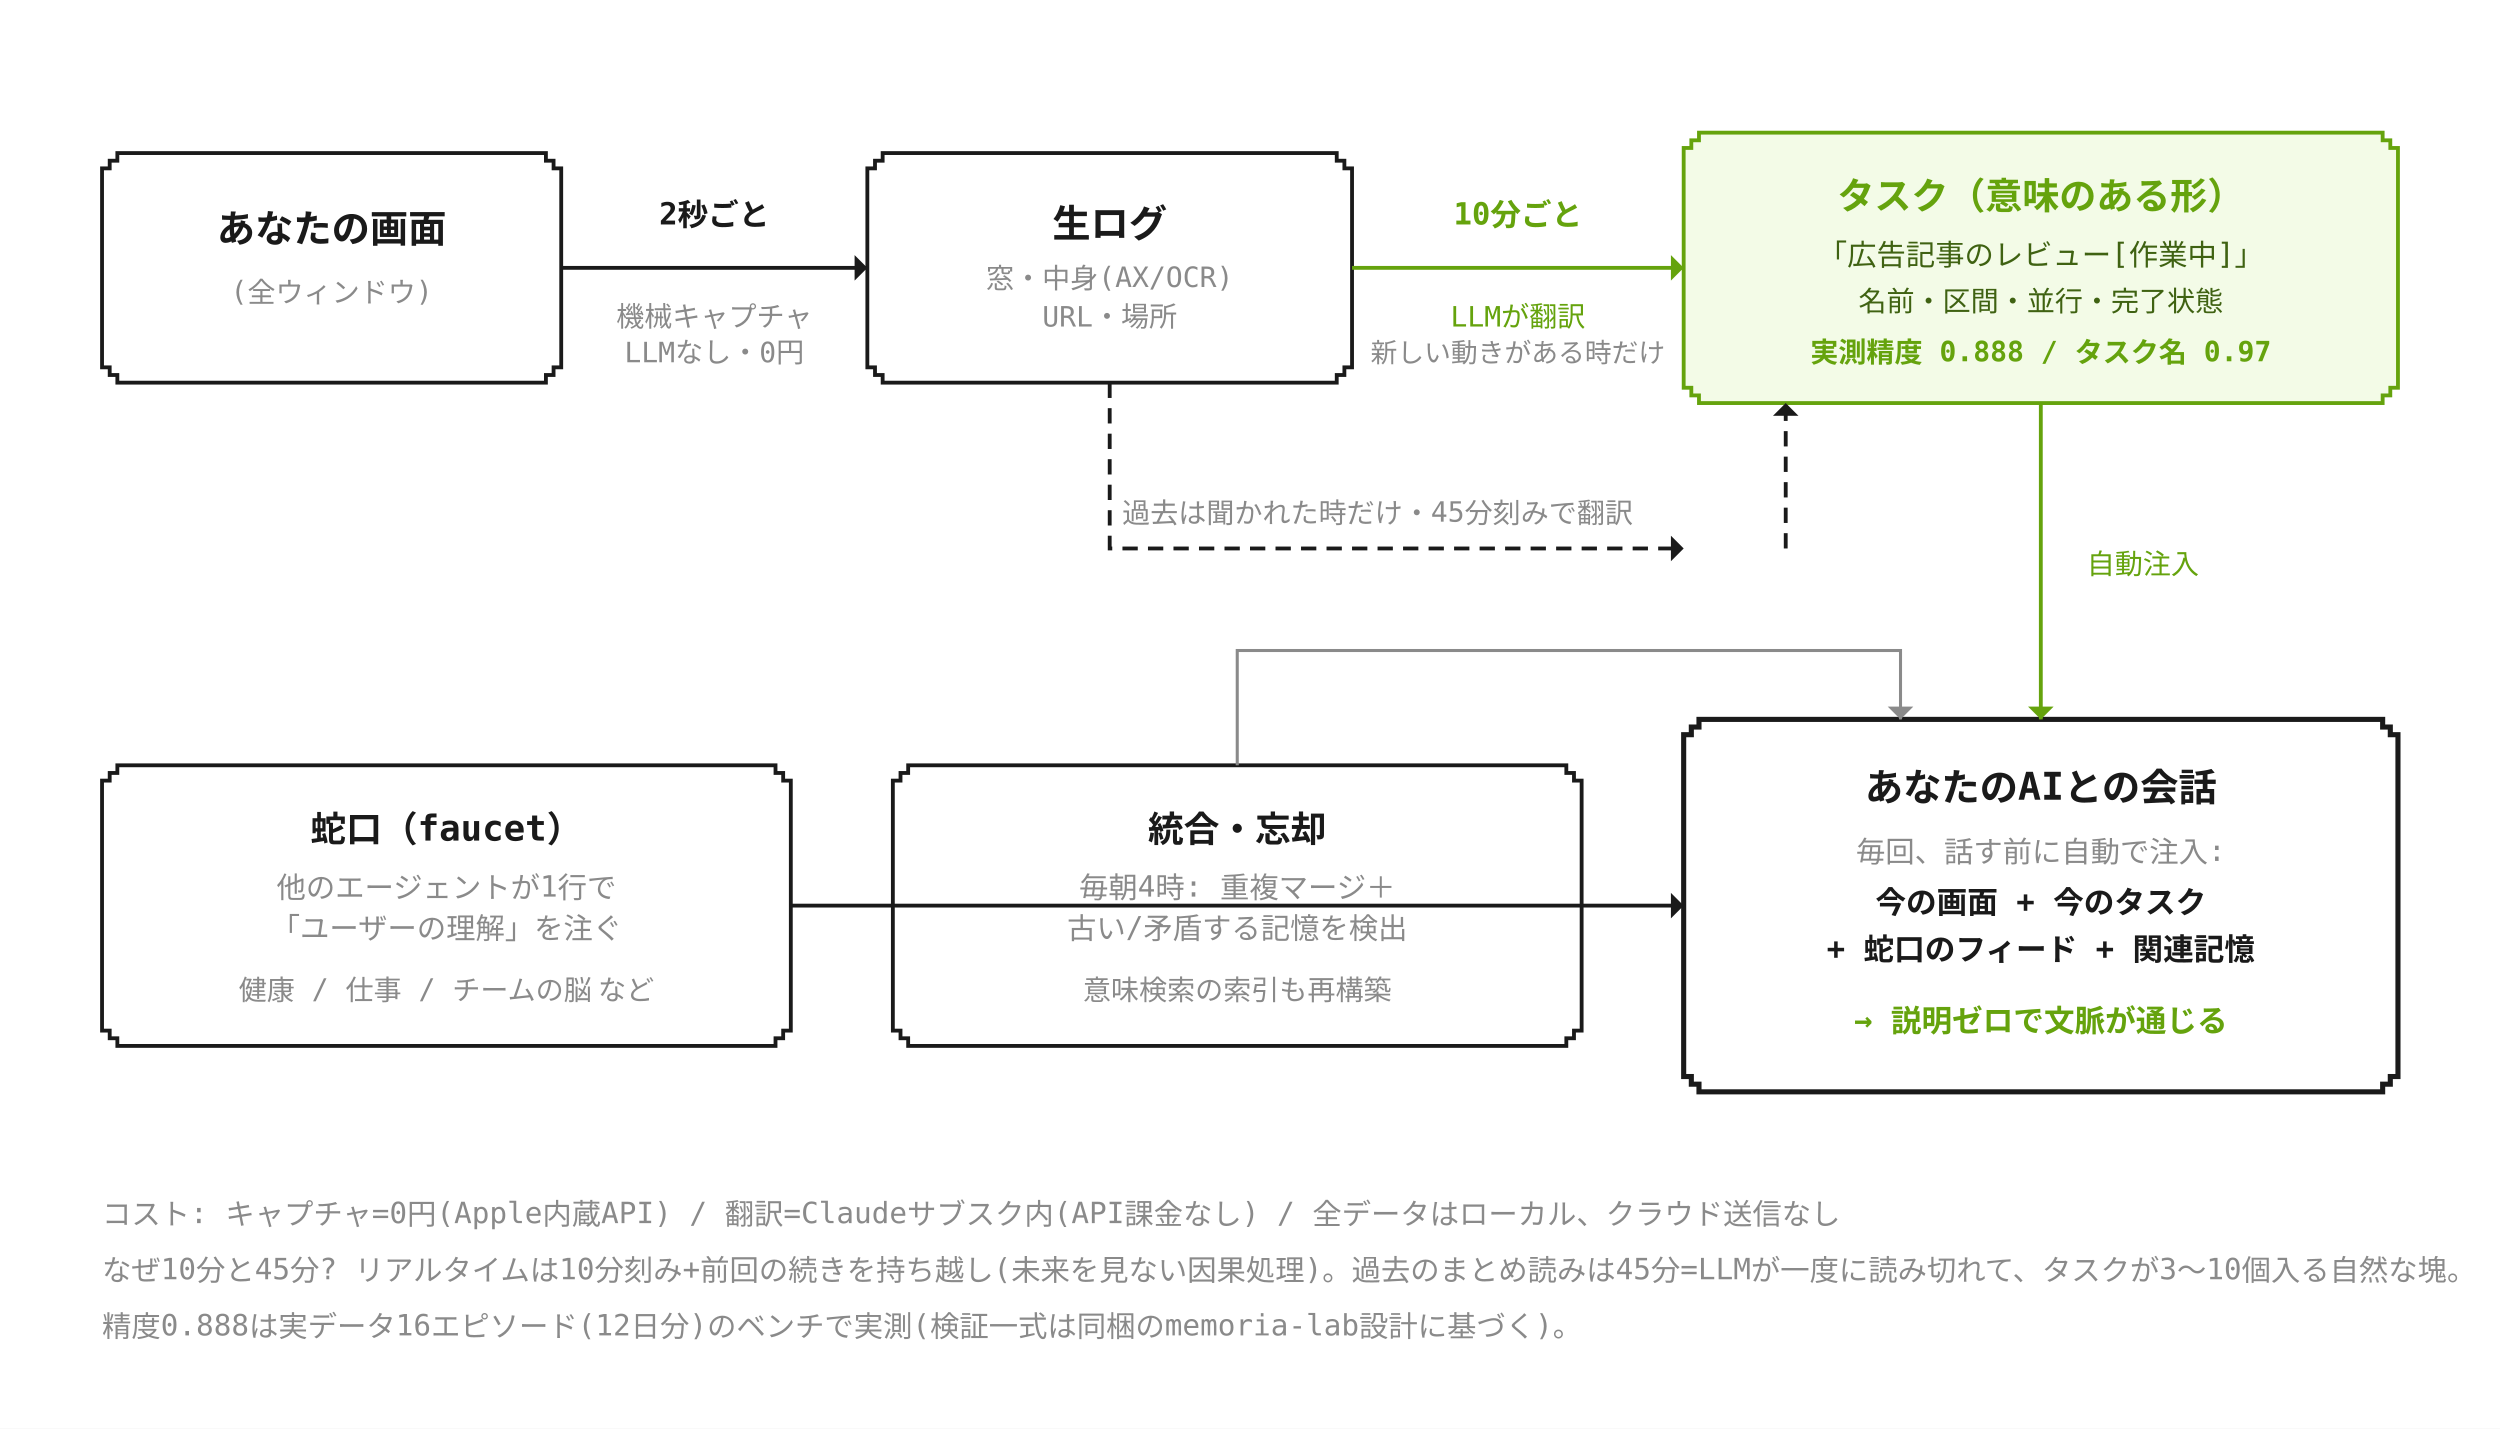
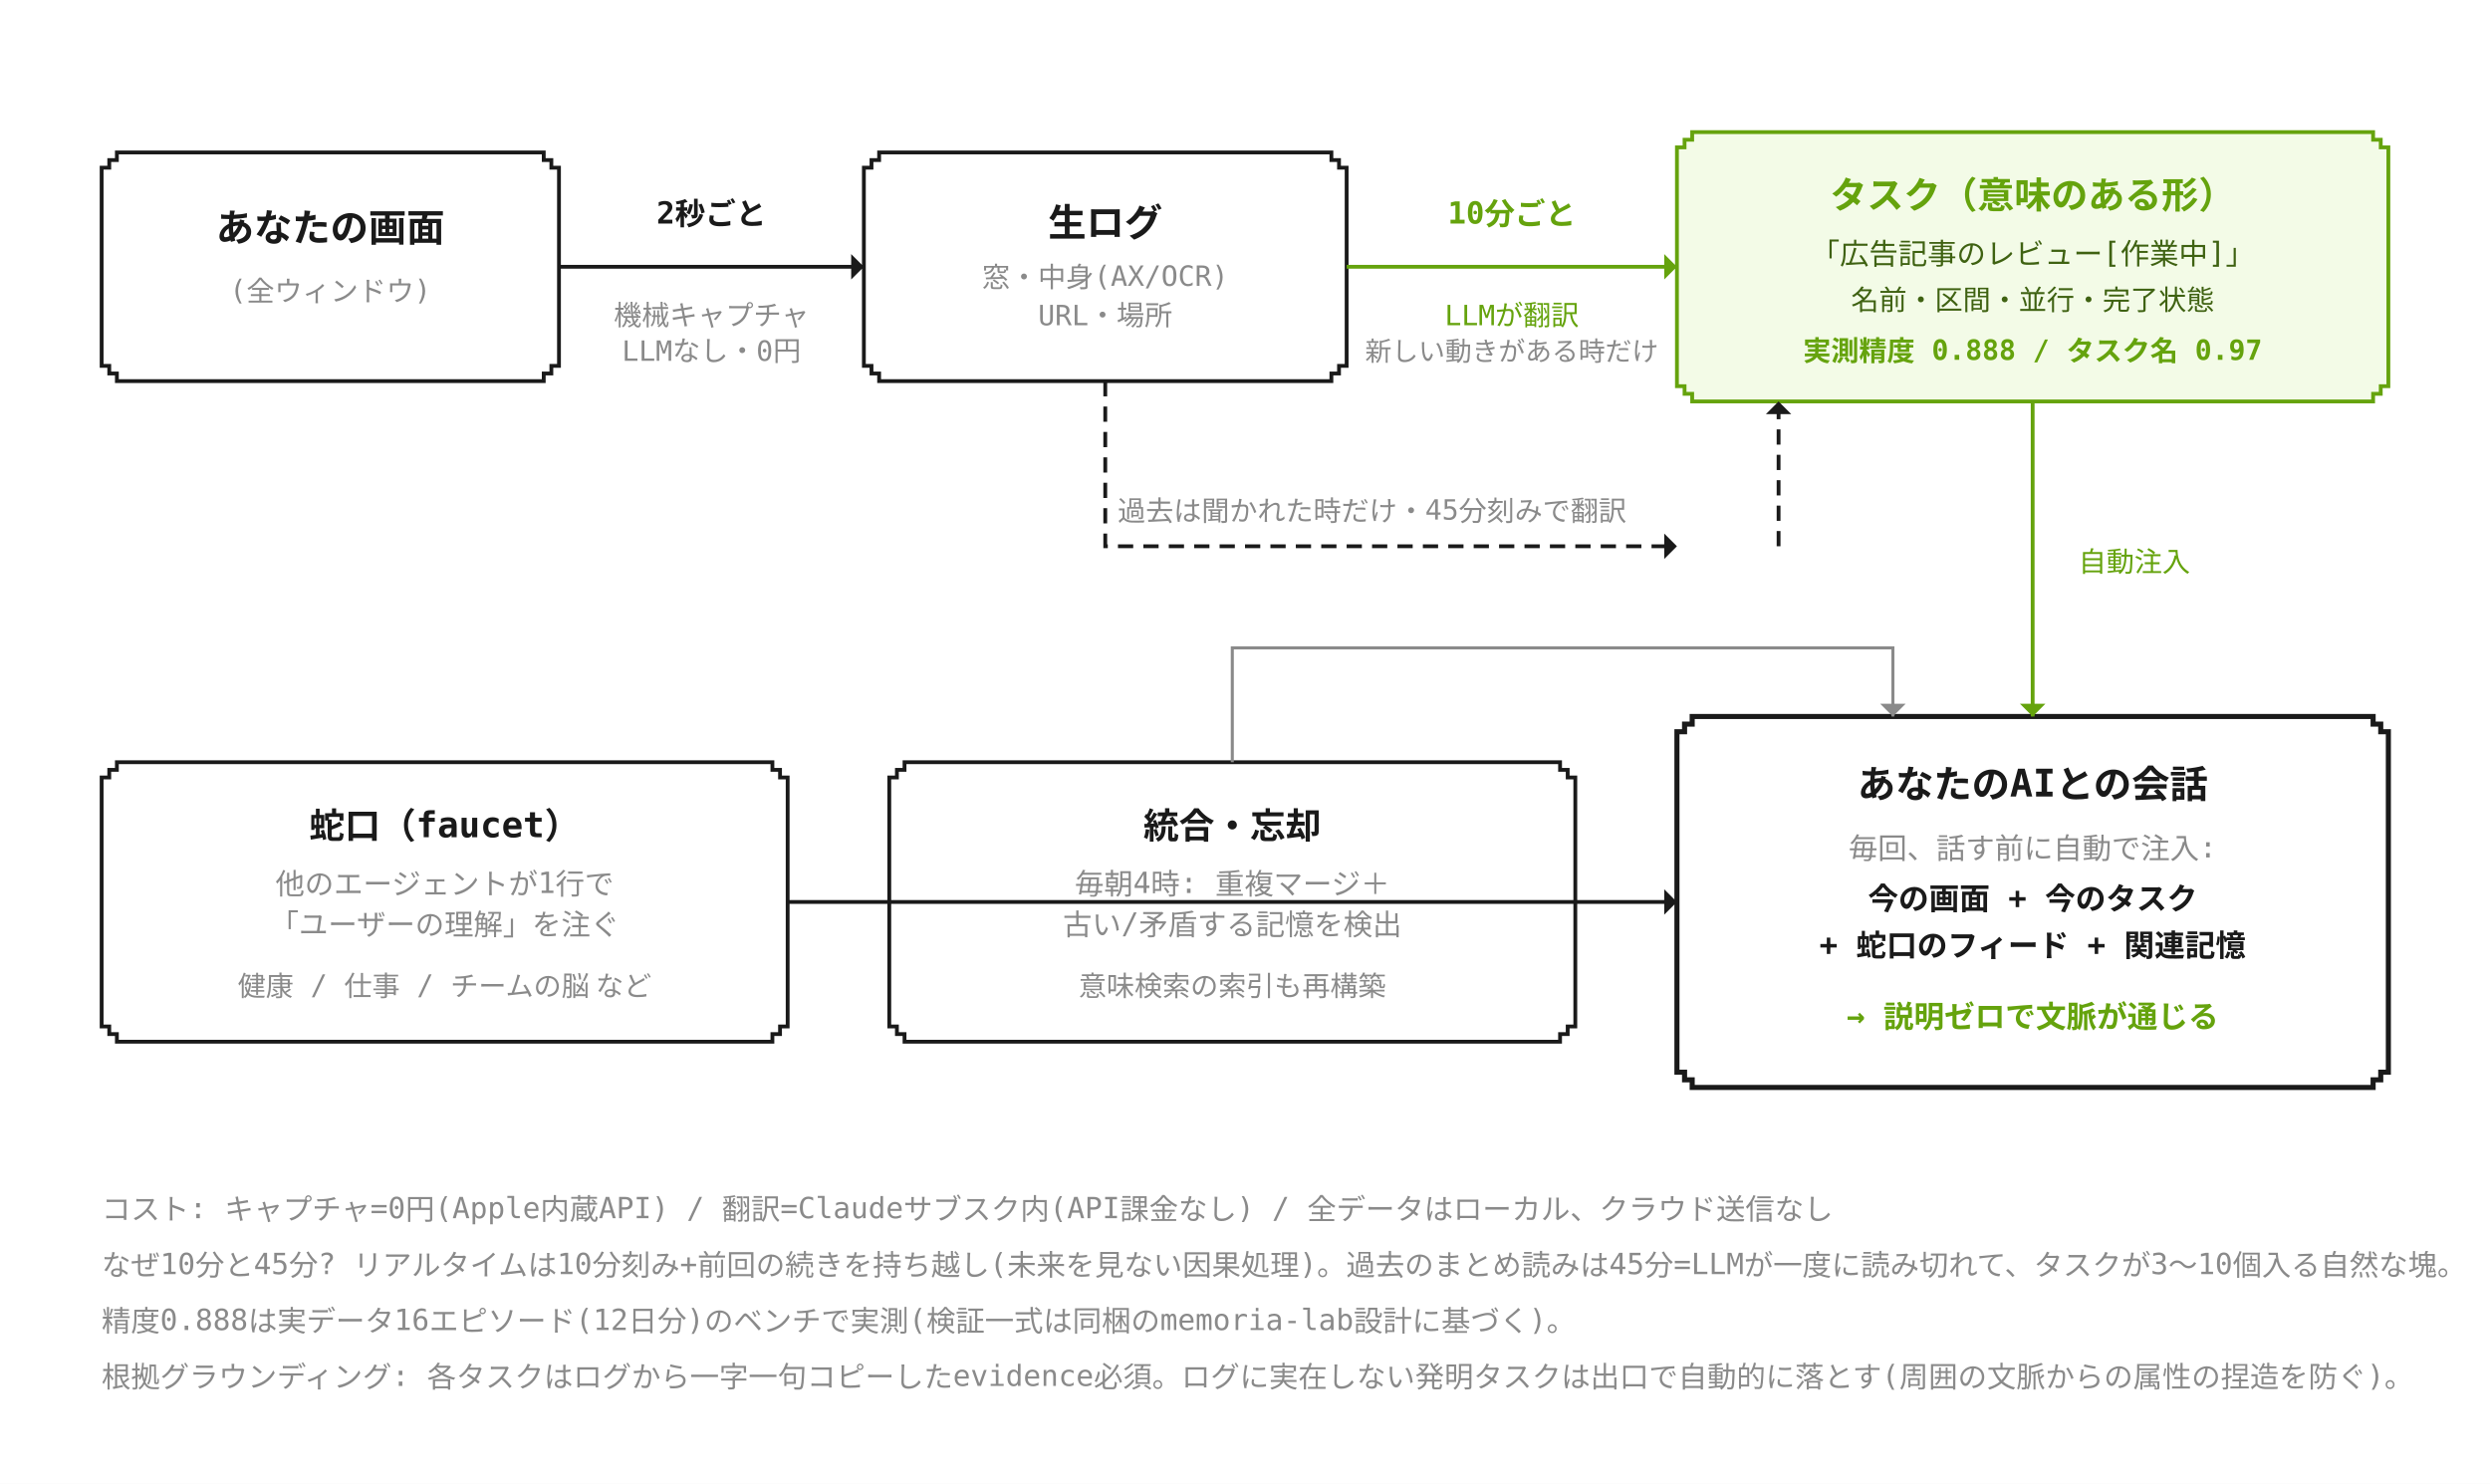
- <svg xmlns="http://www.w3.org/2000/svg" viewBox="0 0 980 560" width="980" height="560" role="img" aria-label="memoria kota2 workflow">
-   <rect width="980" height="560" fill="#ffffff" />
+ <svg xmlns="http://www.w3.org/2000/svg" viewBox="0 0 980 584" width="980" height="584" role="img" aria-label="memoria kota2 workflow">
+   <rect width="980" height="584" fill="#ffffff" />
  <polygon points="46,60 214,60 214,63 217,63 217,66 220,66 220,144 217,144 217,147 214,147 214,150 46,150 46,147 43,147 43,144 40,144 40,66 43,66 43,63 46,63" fill="#fff" stroke="#1a1a1a" stroke-width="1.5" stroke-linejoin="miter" />
  <text x="130" y="95" font-family="ui-monospace, SFMono-Regular, Menlo, Consolas, monospace" font-size="15" font-weight="700" fill="#1a1a1a" text-anchor="middle">あなたの画面</text>
  <text x="130" y="118" font-family="ui-monospace, SFMono-Regular, Menlo, Consolas, monospace" font-size="11" font-weight="400" fill="#8a8a8a" text-anchor="middle">(全ウィンドウ)</text>
  <polyline points="220,105 340,105" fill="none" stroke="#1a1a1a" stroke-width="1.5" />
  <polygon points="340,105 335,100 335,110" fill="#1a1a1a" />
  <text x="280" y="88" font-family="ui-monospace, SFMono-Regular, Menlo, Consolas, monospace" font-size="12" font-weight="700" fill="#1a1a1a" text-anchor="middle">2秒ごと</text>
  <text x="280" y="128" font-family="ui-monospace, SFMono-Regular, Menlo, Consolas, monospace" font-size="11" font-weight="400" fill="#8a8a8a" text-anchor="middle">機械キャプチャ</text>
  <text x="280" y="142" font-family="ui-monospace, SFMono-Regular, Menlo, Consolas, monospace" font-size="11" font-weight="400" fill="#8a8a8a" text-anchor="middle">LLMなし・0円</text>
  <polygon points="346,60 524,60 524,63 527,63 527,66 530,66 530,144 527,144 527,147 524,147 524,150 346,150 346,147 343,147 343,144 340,144 340,66 343,66 343,63 346,63" fill="#fff" stroke="#1a1a1a" stroke-width="1.5" stroke-linejoin="miter" />
  <text x="435" y="93" font-family="ui-monospace, SFMono-Regular, Menlo, Consolas, monospace" font-size="15" font-weight="700" fill="#1a1a1a" text-anchor="middle">生ログ</text>
  <text x="435" y="113" font-family="ui-monospace, SFMono-Regular, Menlo, Consolas, monospace" font-size="11" font-weight="400" fill="#8a8a8a" text-anchor="middle">窓・中身(AX/OCR)</text>
  <text x="435" y="128" font-family="ui-monospace, SFMono-Regular, Menlo, Consolas, monospace" font-size="11" font-weight="400" fill="#8a8a8a" text-anchor="middle">URL・場所</text>
  <polyline points="530,105 660,105" fill="none" stroke="#65a30d" stroke-width="1.5" />
  <polygon points="660,105 655,100 655,110" fill="#65a30d" />
  <text x="595" y="88" font-family="ui-monospace, SFMono-Regular, Menlo, Consolas, monospace" font-size="12" font-weight="700" fill="#65a30d" text-anchor="middle">10分ごと</text>
  <text x="595" y="128" font-family="ui-monospace, SFMono-Regular, Menlo, Consolas, monospace" font-size="11" font-weight="400" fill="#65a30d" text-anchor="middle">LLMが翻訳</text>
  <text x="595" y="142" font-family="ui-monospace, SFMono-Regular, Menlo, Consolas, monospace" font-size="10.5" font-weight="400" fill="#8a8a8a" text-anchor="middle">新しい動きがある時だけ</text>
  <polygon points="666,52 934,52 934,55 937,55 937,58 940,58 940,152 937,152 937,155 934,155 934,158 666,158 666,155 663,155 663,152 660,152 660,58 663,58 663,55 666,55" fill="#f3fbe7" stroke="#65a30d" stroke-width="1.5" stroke-linejoin="miter" />
  <text x="800" y="82" font-family="ui-monospace, SFMono-Regular, Menlo, Consolas, monospace" font-size="14.5" font-weight="700" fill="#65a30d" text-anchor="middle">タスク（意味のある形）</text>
  <text x="800" y="104" font-family="ui-monospace, SFMono-Regular, Menlo, Consolas, monospace" font-size="11.5" font-weight="400" fill="#3f6212" text-anchor="middle">「広告記事のレビュー[作業中]」</text>
  <text x="800" y="122" font-family="ui-monospace, SFMono-Regular, Menlo, Consolas, monospace" font-size="11" font-weight="400" fill="#3f6212" text-anchor="middle">名前・区間・並行・完了状態</text>
  <text x="800" y="142" font-family="ui-monospace, SFMono-Regular, Menlo, Consolas, monospace" font-size="11" font-weight="700" fill="#65a30d" text-anchor="middle">実測精度 0.888 / タスク名 0.97</text>
  <polyline points="435,150 435,215 660,215" fill="none" stroke="#1a1a1a" stroke-width="1.5" stroke-dasharray="6 4" />
  <polygon points="660,215 655,210 655,220" fill="#1a1a1a" />
  <text x="540" y="205" font-family="ui-monospace, SFMono-Regular, Menlo, Consolas, monospace" font-size="11" font-weight="400" fill="#8a8a8a" text-anchor="middle">過去は聞かれた時だけ・45分刻みで翻訳</text>
  <polyline points="700,215 700,158" fill="none" stroke="#1a1a1a" stroke-width="1.5" stroke-dasharray="6 4" />
  <polygon points="700,158 695,163 705,163" fill="#1a1a1a" />
  <polygon points="46,300 304,300 304,303 307,303 307,306 310,306 310,404 307,404 307,407 304,407 304,410 46,410 46,407 43,407 43,404 40,404 40,306 43,306 43,303 46,303" fill="#fff" stroke="#1a1a1a" stroke-width="1.5" stroke-linejoin="miter" />
  <text x="175" y="330" font-family="ui-monospace, SFMono-Regular, Menlo, Consolas, monospace" font-size="14" font-weight="700" fill="#1a1a1a" text-anchor="middle">蛇口（faucet）</text>
  <text x="175" y="352" font-family="ui-monospace, SFMono-Regular, Menlo, Consolas, monospace" font-size="11.5" font-weight="400" fill="#8a8a8a" text-anchor="middle">他のエージェントが1行で</text>
  <text x="175" y="368" font-family="ui-monospace, SFMono-Regular, Menlo, Consolas, monospace" font-size="11.5" font-weight="400" fill="#8a8a8a" text-anchor="middle">「ユーザーの理解」を注ぐ</text>
  <text x="175" y="392" font-family="ui-monospace, SFMono-Regular, Menlo, Consolas, monospace" font-size="11" font-weight="400" fill="#8a8a8a" text-anchor="middle">健康 / 仕事 / チームの脳 など</text>
  <polygon points="356,300 614,300 614,303 617,303 617,306 620,306 620,404 617,404 617,407 614,407 614,410 356,410 356,407 353,407 353,404 350,404 350,306 353,306 353,303 356,303" fill="#fff" stroke="#1a1a1a" stroke-width="1.5" stroke-linejoin="miter" />
  <text x="485" y="330" font-family="ui-monospace, SFMono-Regular, Menlo, Consolas, monospace" font-size="14" font-weight="700" fill="#1a1a1a" text-anchor="middle">統合・忘却</text>
  <text x="485" y="352" font-family="ui-monospace, SFMono-Regular, Menlo, Consolas, monospace" font-size="11.5" font-weight="400" fill="#8a8a8a" text-anchor="middle">毎朝4時: 重複マージ＋</text>
  <text x="485" y="368" font-family="ui-monospace, SFMono-Regular, Menlo, Consolas, monospace" font-size="11.5" font-weight="400" fill="#8a8a8a" text-anchor="middle">古い/矛盾する記憶を検出</text>
  <text x="485" y="392" font-family="ui-monospace, SFMono-Regular, Menlo, Consolas, monospace" font-size="11" font-weight="400" fill="#8a8a8a" text-anchor="middle">意味検索の索引も再構築</text>
  <polygon points="666,282 934,282 934,285 937,285 937,288 940,288 940,422 937,422 937,425 934,425 934,428 666,428 666,425 663,425 663,422 660,422 660,288 663,288 663,285 666,285" fill="#fff" stroke="#1a1a1a" stroke-width="2" stroke-linejoin="miter" />
  <text x="800" y="314" font-family="ui-monospace, SFMono-Regular, Menlo, Consolas, monospace" font-size="15" font-weight="700" fill="#1a1a1a" text-anchor="middle">あなたのAIとの会話</text>
  <text x="800" y="338" font-family="ui-monospace, SFMono-Regular, Menlo, Consolas, monospace" font-size="11.5" font-weight="400" fill="#8a8a8a" text-anchor="middle">毎回、話す前に自動で注入:</text>
  <text x="800" y="358" font-family="ui-monospace, SFMono-Regular, Menlo, Consolas, monospace" font-size="12" font-weight="700" fill="#1a1a1a" text-anchor="middle">今の画面 + 今のタスク</text>
  <text x="800" y="376" font-family="ui-monospace, SFMono-Regular, Menlo, Consolas, monospace" font-size="12" font-weight="700" fill="#1a1a1a" text-anchor="middle">+ 蛇口のフィード + 関連記憶</text>
  <text x="800" y="404" font-family="ui-monospace, SFMono-Regular, Menlo, Consolas, monospace" font-size="12" font-weight="700" fill="#65a30d" text-anchor="middle">→ 説明ゼロで文脈が通じる</text>
  <polyline points="800,158 800,282" fill="none" stroke="#65a30d" stroke-width="1.5" />
  <polygon points="800,282 795,277 805,277" fill="#65a30d" />
  <text x="818" y="225" font-family="ui-monospace, SFMono-Regular, Menlo, Consolas, monospace" font-size="11" font-weight="400" fill="#65a30d" text-anchor="start">自動注入</text>
  <polyline points="310,355 660,355" fill="none" stroke="#1a1a1a" stroke-width="1.5" />
  <polygon points="660,355 655,350 655,360" fill="#1a1a1a" />
  <polyline points="485,300 485,255 745,255 745,282" fill="none" stroke="#8a8a8a" stroke-width="1.2" />
  <polygon points="745,282 740,277 750,277" fill="#8a8a8a" />
  <text x="40" y="480" font-family="ui-monospace, SFMono-Regular, Menlo, Consolas, monospace" font-size="11.5" font-weight="400" fill="#8a8a8a" text-anchor="start">コスト: キャプチャ=0円(Apple内蔵API) / 翻訳=Claudeサブスク内(API課金なし) / 全データはローカル、クラウド送信なし</text>
  <text x="40" y="502" font-family="ui-monospace, SFMono-Regular, Menlo, Consolas, monospace" font-size="11.5" font-weight="400" fill="#8a8a8a" text-anchor="start">なぜ10分と45分? リアルタイムは10分刻み+前回の続きを持ち越し(未来を見ない因果処理)。過去のまとめ読みは45分=LLMが一度に読み切れて、タスクが3〜10個入る自然な塊。</text>
  <text x="40" y="524" font-family="ui-monospace, SFMono-Regular, Menlo, Consolas, monospace" font-size="11.5" font-weight="400" fill="#8a8a8a" text-anchor="start">精度0.888は実データ16エピソード(12日分)のベンチで実測(検証一式は同梱のmemoria-lab設計に基づく)。</text>
+   <text x="40" y="546" font-family="ui-monospace, SFMono-Regular, Menlo, Consolas, monospace" font-size="11.5" font-weight="400" fill="#8a8a8a" text-anchor="start">根拠グラウンディング: 各タスクはログから一字一句コピーしたevidence必須。ログに実在しない発明タスクは出口で自動的に落とす(周囲の文脈からの属性の捏造を防ぐ)。</text>
</svg>
